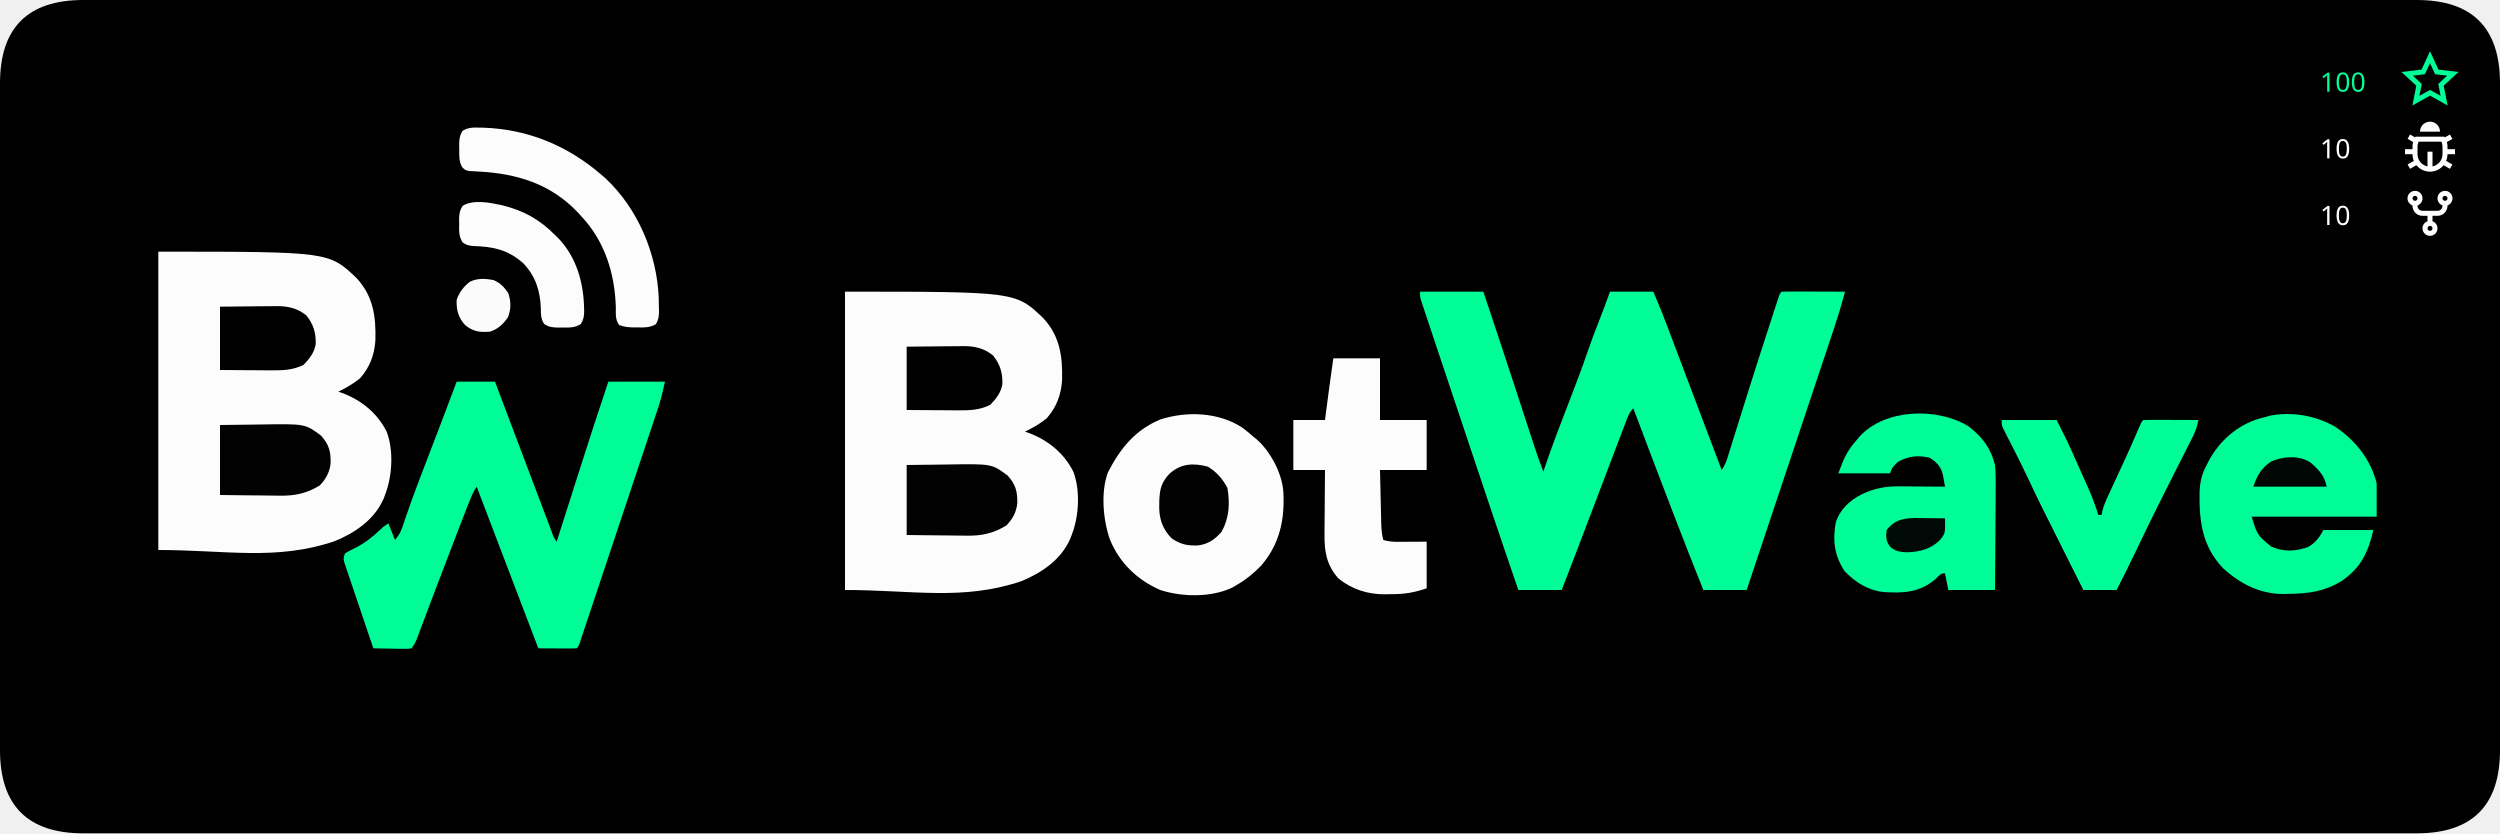
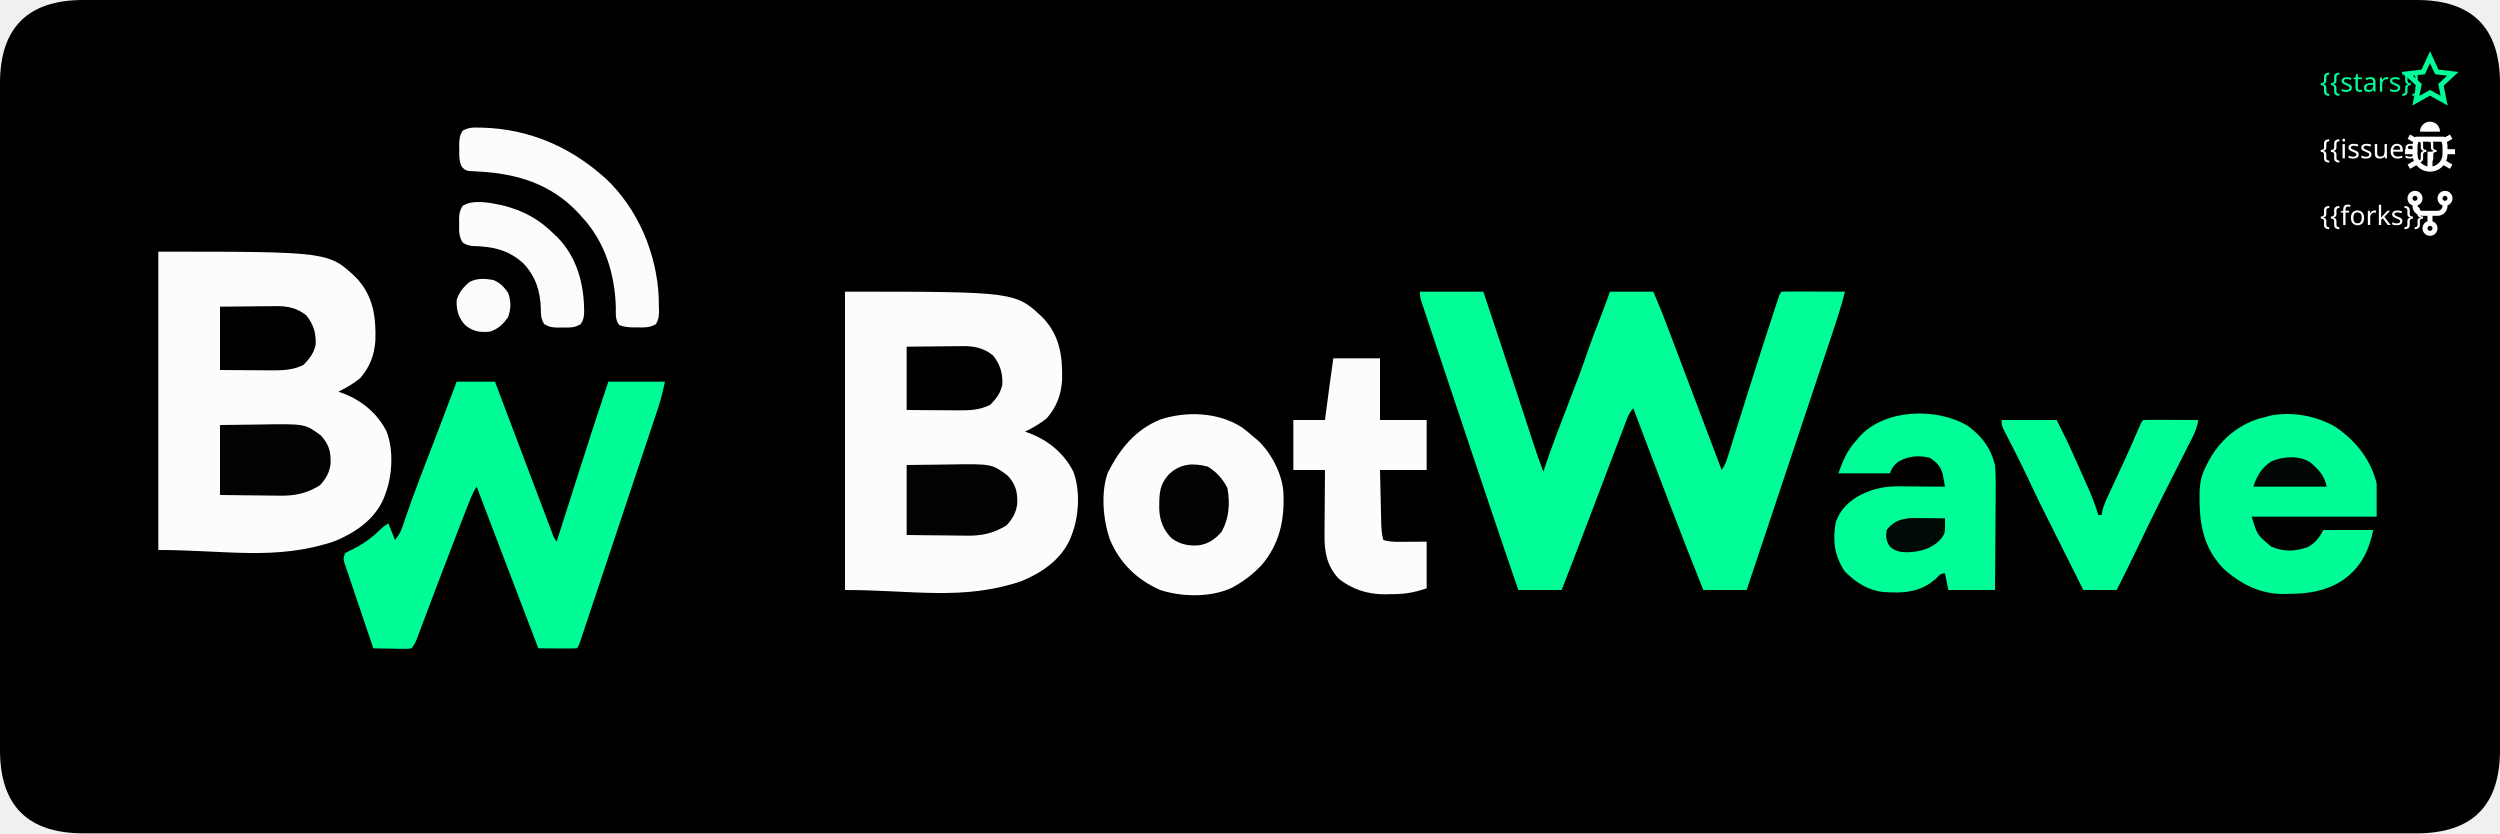
<svg xmlns="http://www.w3.org/2000/svg" version="1.1" width="1500" height="500">
  <path d="M50 0 L1450 0 Q1500 0 1500 50 L1500 450 Q1500 500 1450 500 L50 500 Q0 500 0 450 L0 50 Q0 0 50 0 Z" fill="#000000" />
  <path d="M0 0 C102.331 0 102.331 0 118.969 15.879 C128.941 26.675 130.626 38.868 130.246 53.195 C129.68 61.943 126.863 69.392 121 76 C116.976 79.263 112.647 81.739 108 84 C108.75 84.257 109.5 84.513 110.273 84.777 C121.837 89.103 131.435 96.87 137.027 108.055 C141.292 119.414 140.403 134.858 136 146 C135.745 146.688 135.49 147.377 135.227 148.086 C129.751 160.795 118.062 168.683 105.688 173.75 C70.621 185.548 40.549 179 0 179 C0 119.93 0 60.86 0 0 Z " fill="#FCFCFC" transform="translate(507,175)" />
  <path d="M0 0 C102.331 0 102.331 0 118.969 15.879 C128.941 26.675 130.626 38.868 130.246 53.195 C129.68 61.943 126.863 69.392 121 76 C116.976 79.263 112.647 81.739 108 84 C108.75 84.257 109.5 84.513 110.273 84.777 C121.837 89.103 131.435 96.87 137.027 108.055 C141.292 119.414 140.403 134.858 136 146 C135.745 146.688 135.49 147.377 135.227 148.086 C129.751 160.795 118.062 168.683 105.688 173.75 C70.621 185.548 40.549 179 0 179 C0 119.93 0 60.86 0 0 Z " fill="#FCFCFC" transform="translate(95,151)" />
  <path d="M0 0 C12.54 0 25.08 0 38 0 C43.838 17.437 49.643 34.884 55.367 52.359 C55.601 53.072 55.834 53.784 56.074 54.518 C58.446 61.757 60.817 68.997 63.182 76.238 C64.084 78.998 64.988 81.758 65.892 84.517 C66.517 86.43 67.141 88.343 67.765 90.256 C69.72 96.224 71.733 102.143 74 108 C74.331 107.009 74.663 106.017 75.004 104.996 C79.483 91.825 84.483 78.869 89.507 65.9 C93.422 55.789 97.277 45.678 100.775 35.414 C102.856 29.324 105.145 23.327 107.518 17.344 C109.795 11.595 111.883 5.822 114 0 C122.58 0 131.16 0 140 0 C145.625 13.5 145.625 13.5 147.365 18.099 C147.76 19.141 148.156 20.184 148.563 21.257 C148.974 22.347 149.385 23.436 149.809 24.559 C150.253 25.73 150.697 26.902 151.154 28.11 C152.34 31.241 153.524 34.373 154.707 37.506 C155.934 40.751 157.163 43.995 158.391 47.24 C160.348 52.409 162.304 57.578 164.258 62.749 C166.69 69.181 169.124 75.612 171.559 82.043 C174.708 90.361 177.855 98.68 181 107 C182.841 104.239 183.67 102.277 184.641 99.157 C185.11 97.666 185.11 97.666 185.588 96.145 C185.924 95.059 186.259 93.974 186.605 92.855 C186.962 91.718 187.318 90.58 187.686 89.408 C188.656 86.311 189.621 83.214 190.586 80.115 C192.199 74.943 193.826 69.774 195.451 64.606 C195.865 63.289 196.279 61.972 196.693 60.655 C200.59 48.255 204.554 35.877 208.58 23.517 C209.235 21.507 209.888 19.496 210.541 17.484 C211.442 14.707 212.347 11.931 213.254 9.156 C213.52 8.336 213.786 7.516 214.059 6.671 C215.885 1.115 215.885 1.115 217 0 C219.812 -0.089 222.599 -0.115 225.41 -0.098 C226.252 -0.096 227.094 -0.095 227.962 -0.093 C230.662 -0.088 233.362 -0.075 236.062 -0.062 C237.889 -0.057 239.715 -0.053 241.541 -0.049 C246.027 -0.038 250.514 -0.021 255 0 C252.613 9.371 249.588 18.508 246.519 27.671 C245.966 29.327 245.414 30.984 244.862 32.641 C243.373 37.108 241.881 41.574 240.388 46.039 C238.824 50.718 237.264 55.397 235.703 60.077 C232.752 68.924 229.798 77.771 226.843 86.616 C223.476 96.693 220.113 106.771 216.751 116.849 C209.838 137.567 202.92 158.284 196 179 C187.42 179 178.84 179 170 179 C163.99 164.071 158.141 149.087 152.375 134.062 C151.499 131.783 150.623 129.503 149.747 127.224 C142.432 108.174 135.188 89.098 128 70 C125.385 72.615 124.469 75.573 123.191 78.969 C122.913 79.696 122.634 80.423 122.347 81.172 C121.414 83.613 120.488 86.056 119.562 88.5 C118.905 90.224 118.247 91.949 117.588 93.673 C115.777 98.418 113.973 103.166 112.171 107.915 C110.964 111.096 109.755 114.276 108.546 117.456 C107.925 119.089 107.925 119.089 107.292 120.756 C106.666 122.402 106.666 122.402 106.027 124.082 C103.553 130.591 101.079 137.101 98.612 143.613 C94.131 155.431 89.599 167.227 85 179 C76.42 179 67.84 179 59 179 C47.633 145.963 36.539 112.836 25.485 79.693 C22.882 71.889 20.275 64.087 17.665 56.286 C15.619 50.17 13.577 44.052 11.537 37.934 C10.329 34.311 9.119 30.687 7.906 27.065 C6.569 23.073 5.238 19.078 3.909 15.083 C3.51 13.895 3.111 12.708 2.7 11.485 C2.342 10.404 1.983 9.324 1.614 8.21 C1.301 7.27 0.987 6.331 0.664 5.363 C0 3 0 3 0 0 Z " fill="#00FD98" transform="translate(852,175)" />
  <path d="M0 0 C7.59 0 15.18 0 23 0 C24.258 3.339 25.516 6.677 26.812 10.117 C34.905 31.586 42.999 53.055 51.145 74.503 C51.84 76.334 52.534 78.165 53.227 79.997 C54.184 82.525 55.144 85.052 56.105 87.578 C56.387 88.323 56.668 89.069 56.958 89.837 C58.052 93.171 58.052 93.171 60 96 C60.27 95.151 60.541 94.303 60.819 93.428 C63.405 85.312 65.993 77.196 68.582 69.081 C69.912 64.911 71.242 60.742 72.57 56.572 C78.59 37.672 84.672 18.8 91 0 C102.22 0 113.44 0 125 0 C123.775 5.515 122.628 10.49 120.868 15.77 C120.56 16.699 120.56 16.699 120.246 17.647 C119.568 19.692 118.884 21.733 118.199 23.775 C117.707 25.253 117.216 26.73 116.725 28.208 C115.399 32.196 114.067 36.183 112.734 40.169 C111.338 44.345 109.947 48.522 108.555 52.7 C106.22 59.704 103.882 66.708 101.542 73.711 C98.833 81.815 96.13 89.921 93.43 98.027 C90.832 105.829 88.23 113.629 85.626 121.428 C84.518 124.748 83.411 128.069 82.304 131.39 C81.005 135.291 79.702 139.192 78.397 143.091 C77.917 144.526 77.439 145.96 76.961 147.396 C76.312 149.347 75.659 151.296 75.005 153.246 C74.64 154.339 74.275 155.433 73.898 156.559 C73 159 73 159 72 160 C70.292 160.087 68.581 160.107 66.871 160.098 C65.319 160.093 65.319 160.093 63.736 160.088 C62.648 160.08 61.559 160.071 60.438 160.062 C58.799 160.056 58.799 160.056 57.127 160.049 C54.418 160.037 51.709 160.021 49 160 C45.833 151.708 42.666 143.417 39.5 135.125 C39.264 134.508 39.029 133.89 38.786 133.254 C29.845 109.841 20.917 86.423 12 63 C9.771 66.344 8.412 69.781 6.973 73.504 C6.672 74.275 6.371 75.046 6.061 75.84 C5.057 78.413 4.06 80.987 3.062 83.562 C2.361 85.366 1.659 87.17 0.957 88.973 C-3.15 99.543 -7.199 110.134 -11.215 120.738 C-11.646 121.877 -12.077 123.015 -12.522 124.187 C-14.647 129.8 -16.767 135.415 -18.879 141.033 C-19.656 143.093 -20.433 145.152 -21.211 147.211 C-21.743 148.633 -21.743 148.633 -22.285 150.084 C-22.614 150.954 -22.944 151.824 -23.283 152.72 C-23.71 153.857 -23.71 153.857 -24.146 155.017 C-25 157 -25 157 -27 160 C-29.338 160.341 -29.338 160.341 -32.227 160.293 C-33.258 160.283 -34.289 160.274 -35.352 160.264 C-36.432 160.239 -37.512 160.213 -38.625 160.188 C-39.713 160.174 -40.801 160.16 -41.922 160.146 C-44.615 160.111 -47.307 160.062 -50 160 C-52.375 153.015 -54.74 146.026 -57.093 139.033 C-58.185 135.786 -59.281 132.541 -60.385 129.298 C-61.653 125.57 -62.907 121.838 -64.16 118.105 C-64.559 116.94 -64.958 115.774 -65.369 114.573 C-65.729 113.492 -66.09 112.411 -66.461 111.298 C-66.944 109.869 -66.944 109.869 -67.437 108.411 C-68 106 -68 106 -67 103 C-64.41 101.492 -64.41 101.492 -61.062 99.875 C-55.245 96.873 -50.76 93.489 -46.023 88.918 C-44 87 -44 87 -41 85 C-39.68 88.3 -38.36 91.6 -37 95 C-34.177 91.251 -34.177 91.251 -32.547 87.21 C-32.296 86.464 -32.044 85.718 -31.785 84.95 C-31.517 84.136 -31.249 83.323 -30.973 82.484 C-28.128 74.115 -25.093 65.834 -21.934 57.578 C-21.488 56.413 -21.042 55.247 -20.582 54.046 C-19.203 50.447 -17.82 46.848 -16.438 43.25 C-14.602 38.464 -12.768 33.677 -10.934 28.891 C-10.5 27.76 -10.066 26.629 -9.619 25.464 C-6.372 16.991 -3.17 8.502 0 0 Z " fill="#00FC97" transform="translate(274,229)" />
  <path d="M0 0 C2.306 1.736 4.482 3.562 6.652 5.465 C7.332 6.015 8.011 6.566 8.711 7.133 C16.972 14.427 23.859 27.361 24.652 38.465 C25.581 55.104 22.552 69.776 11.402 82.777 C6.916 87.443 2.265 91.237 -3.348 94.465 C-4.22 94.973 -5.093 95.481 -5.992 96.004 C-18.593 102.043 -36.084 101.733 -49.223 97.465 C-63.008 91.424 -73.721 81.141 -79.418 67.113 C-83.513 55.448 -85.007 38.688 -80.586 26.891 C-73.347 12.71 -64.184 1.29 -49.09 -4.863 C-33.338 -9.958 -14.166 -9.263 0 0 Z " fill="#FCFCFC" transform="translate(745.3477,256.5352)" />
  <path d="M0 0 C12.085 8.224 21.057 19.5 24.629 33.789 C24.629 40.389 24.629 46.989 24.629 53.789 C-0.121 53.789 -24.871 53.789 -50.371 53.789 C-47.008 64.8 -47.008 64.8 -38.746 71.664 C-31.275 75.065 -24.062 74.733 -16.418 71.914 C-12.297 69.649 -9.453 65.952 -7.371 61.789 C2.529 61.789 12.429 61.789 22.629 61.789 C19.641 75.235 14.878 84.841 3.254 92.602 C-6.808 98.669 -16.425 99.995 -27.996 100.102 C-29.026 100.131 -30.056 100.16 -31.117 100.189 C-45.087 100.304 -57.31 94.138 -67.492 84.758 C-80.045 71.605 -81.87 56.807 -81.648 39.426 C-81.444 33.225 -80.38 28.243 -77.371 22.789 C-76.959 21.959 -76.546 21.129 -76.121 20.273 C-69.638 8.264 -59.067 -0.999 -45.996 -5.023 C-44.459 -5.437 -42.917 -5.834 -41.371 -6.211 C-40.769 -6.395 -40.167 -6.58 -39.547 -6.77 C-26.313 -9.454 -11.508 -6.801 0 0 Z " fill="#00FC97" transform="translate(1401.371,256.2109)" />
  <path d="M0 0 C8.353 6.304 13.523 13.103 16.062 23.312 C16.589 29.148 16.531 34.939 16.453 40.793 C16.446 42.459 16.44 44.125 16.436 45.79 C16.421 50.139 16.382 54.487 16.337 58.835 C16.296 63.286 16.278 67.738 16.258 72.189 C16.215 80.897 16.145 89.605 16.062 98.312 C6.822 98.312 -2.417 98.312 -11.938 98.312 C-12.598 95.013 -13.258 91.713 -13.938 88.312 C-16.769 88.312 -17.433 89.608 -19.438 91.562 C-28.836 99.793 -38.702 100.323 -50.748 99.54 C-60.229 98.555 -67.671 93.697 -74.188 87 C-80.24 77.705 -81.466 68.911 -79.5 57.852 C-76.99 49.915 -71.206 44.686 -64 40.938 C-56.478 37.313 -49.522 36.003 -41.281 36.117 C-40.494 36.12 -39.706 36.123 -38.894 36.126 C-36.408 36.137 -33.923 36.162 -31.438 36.188 C-29.74 36.198 -28.042 36.207 -26.344 36.215 C-22.208 36.237 -18.073 36.271 -13.938 36.312 C-14.213 34.717 -14.5 33.124 -14.793 31.531 C-15.031 30.2 -15.031 30.2 -15.274 28.842 C-16.496 24.182 -19.063 21.458 -23.188 18.938 C-30.1 17.366 -35.727 17.903 -41.938 21.312 C-44.734 23.667 -45.775 24.826 -46.938 28.312 C-57.167 28.312 -67.397 28.312 -77.938 28.312 C-74.838 19.789 -72.671 14.742 -66.938 8.312 C-66.414 7.685 -65.891 7.057 -65.352 6.41 C-50.179 -10.502 -18.64 -11.4 0 0 Z " fill="#00FD97" transform="translate(1180.938,255.6875)" />
  <path d="M0 0 C9.24 0 18.48 0 28 0 C28 12.21 28 24.42 28 37 C37.24 37 46.48 37 56 37 C56 46.9 56 56.8 56 67 C46.76 67 37.52 67 28 67 C28.12 72.339 28.243 77.677 28.372 83.016 C28.416 84.831 28.457 86.647 28.497 88.463 C28.555 91.074 28.619 93.686 28.684 96.297 C28.7 97.107 28.717 97.918 28.734 98.753 C28.828 102.317 29.046 105.567 30 109 C33.139 109.926 35.937 110.117 39.203 110.098 C40.528 110.094 40.528 110.094 41.88 110.09 C43.548 110.076 43.548 110.076 45.25 110.062 C48.797 110.042 52.345 110.021 56 110 C56 119.24 56 128.48 56 138 C47.755 140.748 42.55 141.519 34.188 141.5 C33.089 141.528 31.99 141.557 30.857 141.586 C20.667 141.61 10.948 138.591 3 132 C-4.16 123.976 -5.446 115.698 -5.293 105.281 C-5.289 104.183 -5.284 103.084 -5.28 101.953 C-5.263 98.468 -5.226 94.984 -5.188 91.5 C-5.172 89.128 -5.159 86.755 -5.146 84.383 C-5.114 78.588 -5.062 72.794 -5 67 C-11.27 67 -17.54 67 -24 67 C-24 57.1 -24 47.2 -24 37 C-17.73 37 -11.46 37 -5 37 C-4.71 34.753 -4.71 34.753 -4.414 32.461 C-3.011 21.63 -1.579 10.807 0 0 Z " fill="#FCFCFC" transform="translate(800,215)" />
  <path d="M0 0 C10.89 0 21.78 0 33 0 C39.929 13.859 39.929 13.859 42.98 20.73 C43.32 21.491 43.66 22.252 44.009 23.036 C44.716 24.62 45.42 26.206 46.124 27.792 C47.191 30.196 48.266 32.597 49.342 34.998 C50.034 36.554 50.726 38.111 51.418 39.668 C51.734 40.371 52.049 41.075 52.375 41.799 C54.57 46.773 56.36 51.818 58 57 C58.66 57 59.32 57 60 57 C60.096 56.331 60.192 55.663 60.291 54.974 C61.185 51.227 62.726 47.89 64.352 44.418 C64.689 43.686 65.026 42.954 65.373 42.2 C66.452 39.86 67.538 37.524 68.625 35.188 C70.036 32.14 71.444 29.092 72.852 26.043 C73.198 25.295 73.544 24.548 73.9 23.777 C76.638 17.84 79.275 11.862 81.849 5.852 C83.896 1.104 83.896 1.104 85 0 C87.448 -0.088 89.868 -0.115 92.316 -0.098 C93.413 -0.096 93.413 -0.096 94.532 -0.093 C96.875 -0.088 99.219 -0.075 101.562 -0.062 C103.148 -0.057 104.733 -0.053 106.318 -0.049 C110.212 -0.038 114.106 -0.021 118 0 C117.391 3.844 116.243 6.875 114.491 10.343 C113.966 11.39 113.441 12.436 112.9 13.515 C112.327 14.642 111.754 15.769 111.164 16.93 C110.563 18.123 109.964 19.316 109.364 20.51 C107.779 23.663 106.187 26.813 104.593 29.962 C101.775 35.531 98.969 41.105 96.164 46.68 C95.706 47.589 95.706 47.589 95.239 48.517 C90.159 58.607 85.231 68.763 80.399 78.973 C76.727 86.713 72.856 94.351 69 102 C62.4 102 55.8 102 49 102 C47.862 99.722 46.724 97.444 45.551 95.098 C42.956 89.906 40.356 84.716 37.751 79.528 C22.698 49.554 22.698 49.554 15.865 35.081 C13.528 30.146 11.132 25.248 8.668 20.375 C8.109 19.269 7.55 18.164 6.974 17.024 C5.89 14.888 4.801 12.755 3.706 10.624 C3.221 9.67 2.737 8.717 2.238 7.734 C1.806 6.891 1.373 6.048 0.927 5.179 C0 3 0 3 0 0 Z " fill="#00FD97" transform="translate(1201,252)" />
  <path d="M0 0 C0.748 0.014 1.496 0.028 2.267 0.042 C29.104 0.904 53.129 10.954 73.312 28.438 C74.058 29.081 74.803 29.724 75.57 30.387 C95.02 48.537 106.428 75.626 107.551 102.016 C107.581 103.573 107.606 105.13 107.625 106.688 C107.669 107.871 107.669 107.871 107.713 109.078 C107.752 112.659 107.671 114.831 105.824 117.957 C102.227 120.077 98.864 119.982 94.812 119.875 C94.053 119.882 93.294 119.889 92.512 119.896 C89.394 119.861 86.721 119.599 83.812 118.449 C81.404 115.219 81.809 111.684 81.812 107.812 C81.235 87.752 75.262 68.338 61.312 53.438 C60.54 52.587 59.768 51.736 58.973 50.859 C42.642 33.626 22.19 27.491 -0.906 26.347 C-1.868 26.285 -2.829 26.224 -3.82 26.16 C-4.685 26.116 -5.551 26.073 -6.442 26.028 C-8.688 25.438 -8.688 25.438 -10.465 23.64 C-12.363 20.22 -12.161 16.746 -12.125 12.938 C-12.145 12.178 -12.165 11.419 -12.186 10.637 C-12.183 7.221 -11.951 4.864 -10.141 1.934 C-6.782 -0.115 -3.816 -0.12 0 0 Z " fill="#FCFCFC" transform="translate(287.6875,76.5625)" />
  <path d="M0 0 C6.029 -0.092 12.056 -0.172 18.085 -0.22 C20.13 -0.24 22.175 -0.267 24.22 -0.302 C51.096 -0.748 51.096 -0.748 60.625 6.375 C65.48 11.742 66.564 16.135 66.352 23.246 C65.668 28.599 63.544 32.365 59.875 36.25 C51.964 41.066 44.931 42.585 35.742 42.391 C34.713 42.385 33.684 42.379 32.624 42.373 C29.374 42.351 26.125 42.301 22.875 42.25 C20.656 42.23 18.438 42.212 16.219 42.195 C10.812 42.155 5.407 42.077 0 42 C0 28.14 0 14.28 0 0 Z " fill="#020202" transform="translate(544,279)" />
  <path d="M0 0 C6.029 -0.092 12.056 -0.172 18.085 -0.22 C20.13 -0.24 22.175 -0.267 24.22 -0.302 C51.096 -0.748 51.096 -0.748 60.625 6.375 C65.48 11.742 66.564 16.135 66.352 23.246 C65.668 28.599 63.544 32.365 59.875 36.25 C51.964 41.066 44.931 42.585 35.742 42.391 C34.713 42.385 33.684 42.379 32.624 42.373 C29.374 42.351 26.125 42.301 22.875 42.25 C20.656 42.23 18.438 42.212 16.219 42.195 C10.812 42.155 5.407 42.077 0 42 C0 28.14 0 14.28 0 0 Z " fill="#020202" transform="translate(132,255)" />
  <path d="M0 0 C12.823 3.109 22.567 8.481 31.839 17.866 C32.476 18.481 33.113 19.096 33.769 19.73 C44.582 30.951 48.947 46.196 49.277 61.429 C49.299 62.108 49.322 62.787 49.345 63.487 C49.33 66.612 48.988 68.625 47.343 71.3 C43.696 73.582 40.559 73.452 36.339 73.366 C35.2 73.39 35.2 73.39 34.039 73.413 C30.471 73.388 28.395 73.22 25.339 71.277 C23.311 68.017 23.371 65.626 23.339 61.804 C22.978 51.368 20.14 42.52 12.839 34.866 C3.494 26.492 -5.597 24.821 -17.883 24.441 C-21.161 23.866 -21.161 23.866 -23.563 22.355 C-25.894 18.724 -25.747 15.595 -25.661 11.366 C-25.676 10.607 -25.692 9.848 -25.708 9.066 C-25.682 5.485 -25.519 3.423 -23.551 0.366 C-17.185 -3.628 -7.078 -1.521 0 0 Z " fill="#FCFCFC" transform="translate(301.1606,123.1335)" />
  <path d="M0 0 C5.693 -0.069 11.385 -0.129 17.078 -0.165 C19.012 -0.18 20.946 -0.2 22.879 -0.226 C25.67 -0.263 28.46 -0.28 31.25 -0.293 C32.106 -0.308 32.961 -0.324 33.843 -0.34 C40.749 -0.342 46.277 0.822 51.812 5.25 C56.098 10.638 57.629 15.701 57.422 22.5 C56.563 27.59 53.703 31.238 50.188 34.875 C43.91 38.103 37.362 38.281 30.469 38.195 C29.154 38.191 29.154 38.191 27.813 38.187 C25.042 38.176 22.271 38.151 19.5 38.125 C17.609 38.115 15.719 38.106 13.828 38.098 C9.219 38.077 4.61 38.038 0 38 C0 25.46 0 12.92 0 0 Z " fill="#000000" transform="translate(544,208)" />
  <path d="M0 0 C5.693 -0.069 11.385 -0.129 17.078 -0.165 C19.012 -0.18 20.946 -0.2 22.879 -0.226 C25.67 -0.263 28.46 -0.28 31.25 -0.293 C32.106 -0.308 32.961 -0.324 33.843 -0.34 C40.749 -0.342 46.277 0.822 51.812 5.25 C56.098 10.638 57.629 15.701 57.422 22.5 C56.563 27.59 53.703 31.238 50.188 34.875 C43.91 38.103 37.362 38.281 30.469 38.195 C29.154 38.191 29.154 38.191 27.813 38.187 C25.042 38.176 22.271 38.151 19.5 38.125 C17.609 38.115 15.719 38.106 13.828 38.098 C9.219 38.077 4.61 38.038 0 38 C0 25.46 0 12.92 0 0 Z " fill="#000000" transform="translate(132,184)" />
  <path d="M0 0 C5.204 3.203 8.859 7.339 11.688 12.75 C13.283 21.968 12.844 30.685 8.25 39 C4.42 43.529 -0.042 46.588 -6 47.25 C-12.131 47.549 -16.711 46.577 -21.75 43 C-26.886 37.864 -29.102 31.874 -29.219 24.745 C-29.208 24.025 -29.198 23.305 -29.188 22.562 C-29.179 21.812 -29.171 21.061 -29.162 20.288 C-28.957 13.596 -27.772 9.105 -23.031 4.234 C-16.232 -1.931 -8.758 -2.335 0 0 Z " fill="#020202" transform="translate(724.75,280)" />
  <path d="M0 0 C4.166 1.735 6.403 4.133 8.938 7.812 C10.664 12.992 10.695 17.032 8.875 22.188 C6.053 26.421 2.923 29.359 -2 31 C-8.133 31.511 -12.157 30.946 -17 27 C-21.022 22.449 -22.247 17.972 -22 12 C-20.569 7.438 -17.919 4.119 -14.223 1.145 C-9.672 -1.199 -4.93 -0.89 0 0 Z " fill="#FBFBFB" transform="translate(296,168)" />
  <path d="M0 0 C1.676 0.014 1.676 0.014 3.387 0.027 C6.133 0.051 8.879 0.084 11.625 0.125 C11.801 9.183 11.801 9.183 8.625 13.125 C3.157 18.593 -3.574 20.276 -11.125 20.5 C-15.311 20.377 -18.116 19.963 -21.375 17.125 C-23.875 13.375 -23.911 11.566 -23.375 7.125 C-17.307 -0.906 -9.194 -0.141 0 0 Z " fill="#000905" transform="translate(1155.375,310.875)" />
  <path d="M0 0 C5.026 4.412 8.263 7.728 9.598 14.402 C-4.922 14.402 -19.442 14.402 -34.402 14.402 C-32.196 7.784 -29.536 3.078 -23.586 -0.773 C-16.493 -3.898 -6.564 -4.532 0 0 Z " fill="#000704" transform="translate(1386.402,277.5977)" />
  <g transform="translate(1380,30)">
    <g transform="scale(0.12)">
      <svg viewBox="0 0 40 40" fill="#00FD98">
        <path d="M12.001 18.26L4.947 22.208L6.522 14.28L0.588 8.792L8.615 7.84L12.001 0.5L15.386 7.84L23.413 8.792L17.479 14.28L19.054 22.208L12.001 18.26ZM12.001 15.968L16.247 18.345L15.299 13.572L18.872 10.267L14.039 9.694L12.001 5.275L9.962 9.694L5.129 10.267L8.702 13.572L7.754 18.345L12.001 15.968Z" />
      </svg>
    </g>
-     <text x="12" y="25" font-family="Soin Sans Pro, regular" font-size="16" fill="#00FD98">100</text>
+     <text x="12" y="25" font-family="Soin Sans Pro, regular" font-size="16" fill="#00FD98">{{stars}}</text>
  </g>
  <g transform="translate(1380,70)">
    <g transform="scale(0.12)">
      <svg viewBox="0 0 40 40" fill="rgba(255,255,255,1)">
        <path d="M13 19.9C15.282 19.437 17 17.419 17 15V12C17 11.299 16.856 10.622 16.585 10H7.415C7.144 10.622 7 11.299 7 12V15C7 17.419 8.718 19.437 11 19.9V14H13V19.9ZM5.536 17.691C5.191 16.862 5 15.953 5 15H2V13H5V12C5 11.357 5.087 10.735 5.249 10.144L3.036 8.866L4.036 7.134L6.056 8.3C6.12 8.199 6.186 8.098 6.255 8H17.745C17.814 8.098 17.88 8.199 17.944 8.3L19.964 7.134L20.964 8.866L18.751 10.144C18.913 10.735 19 11.357 19 12V13H22V15H19C19 15.953 18.809 16.862 18.464 17.691L20.964 19.134L19.964 20.866L17.438 19.408C16.155 20.989 14.195 22 12 22C9.805 22 7.845 20.989 6.562 19.408L4.036 20.866L3.036 19.134L5.536 17.691ZM8 6C8 3.791 9.791 2 12 2C14.209 2 16 3.791 16 6H8Z" />
      </svg>
    </g>
-     <text x="12" y="25" font-family="Soin Sans Pro, regular" font-size="16" fill="#FFF">10</text>
+     <text x="12" y="25" font-family="Soin Sans Pro, regular" font-size="16" fill="#FFF">{{issues}}</text>
  </g>
  <g transform="translate(1380,110)">
    <g transform="scale(0.12)">
      <svg viewBox="0 0 40 40" fill="rgba(255,255,255,1)">
        <path d="M6 5C5.448 5 5 5.448 5 6C5 6.552 5.448 7 6 7C6.552 7 7 6.552 7 6C7 5.448 6.552 5 6 5ZM3 6C3 4.343 4.343 3 6 3C7.657 3 9 4.343 9 6C9 7.306 8.165 8.417 7 8.829V9C7 10.105 7.895 11 9 11H15C16.105 11 17 10.105 17 9V8.829C15.835 8.417 15 7.306 15 6C15 4.343 16.343 3 18 3C19.657 3 21 4.343 21 6C21 7.306 20.165 8.417 19 8.829V9C19 11.209 17.209 13 15 13H13V15.171C14.165 15.582 15 16.694 15 18C15 19.657 13.657 21 12 21C10.343 21 9 19.657 9 18C9 16.694 9.835 15.582 11 15.171V13H9C6.791 13 5 11.209 5 9V8.829C3.835 8.417 3 7.306 3 6ZM18 5C17.448 5 17 5.448 17 6C17 6.552 17.448 7 18 7C18.552 7 19 6.552 19 6C19 5.448 18.552 5 18 5ZM12 17C11.448 17 11 17.448 11 18C11 18.552 11.448 19 12 19C12.552 19 13 18.552 13 18C13 17.448 12.552 17 12 17Z" />
      </svg>
    </g>
-     <text x="12" y="25" font-family="Soin Sans Pro, regular" font-size="16" fill="#FFF">10</text>
+     <text x="12" y="25" font-family="Soin Sans Pro, regular" font-size="16" fill="#FFF">{{forks}}</text>
  </g>
</svg>
